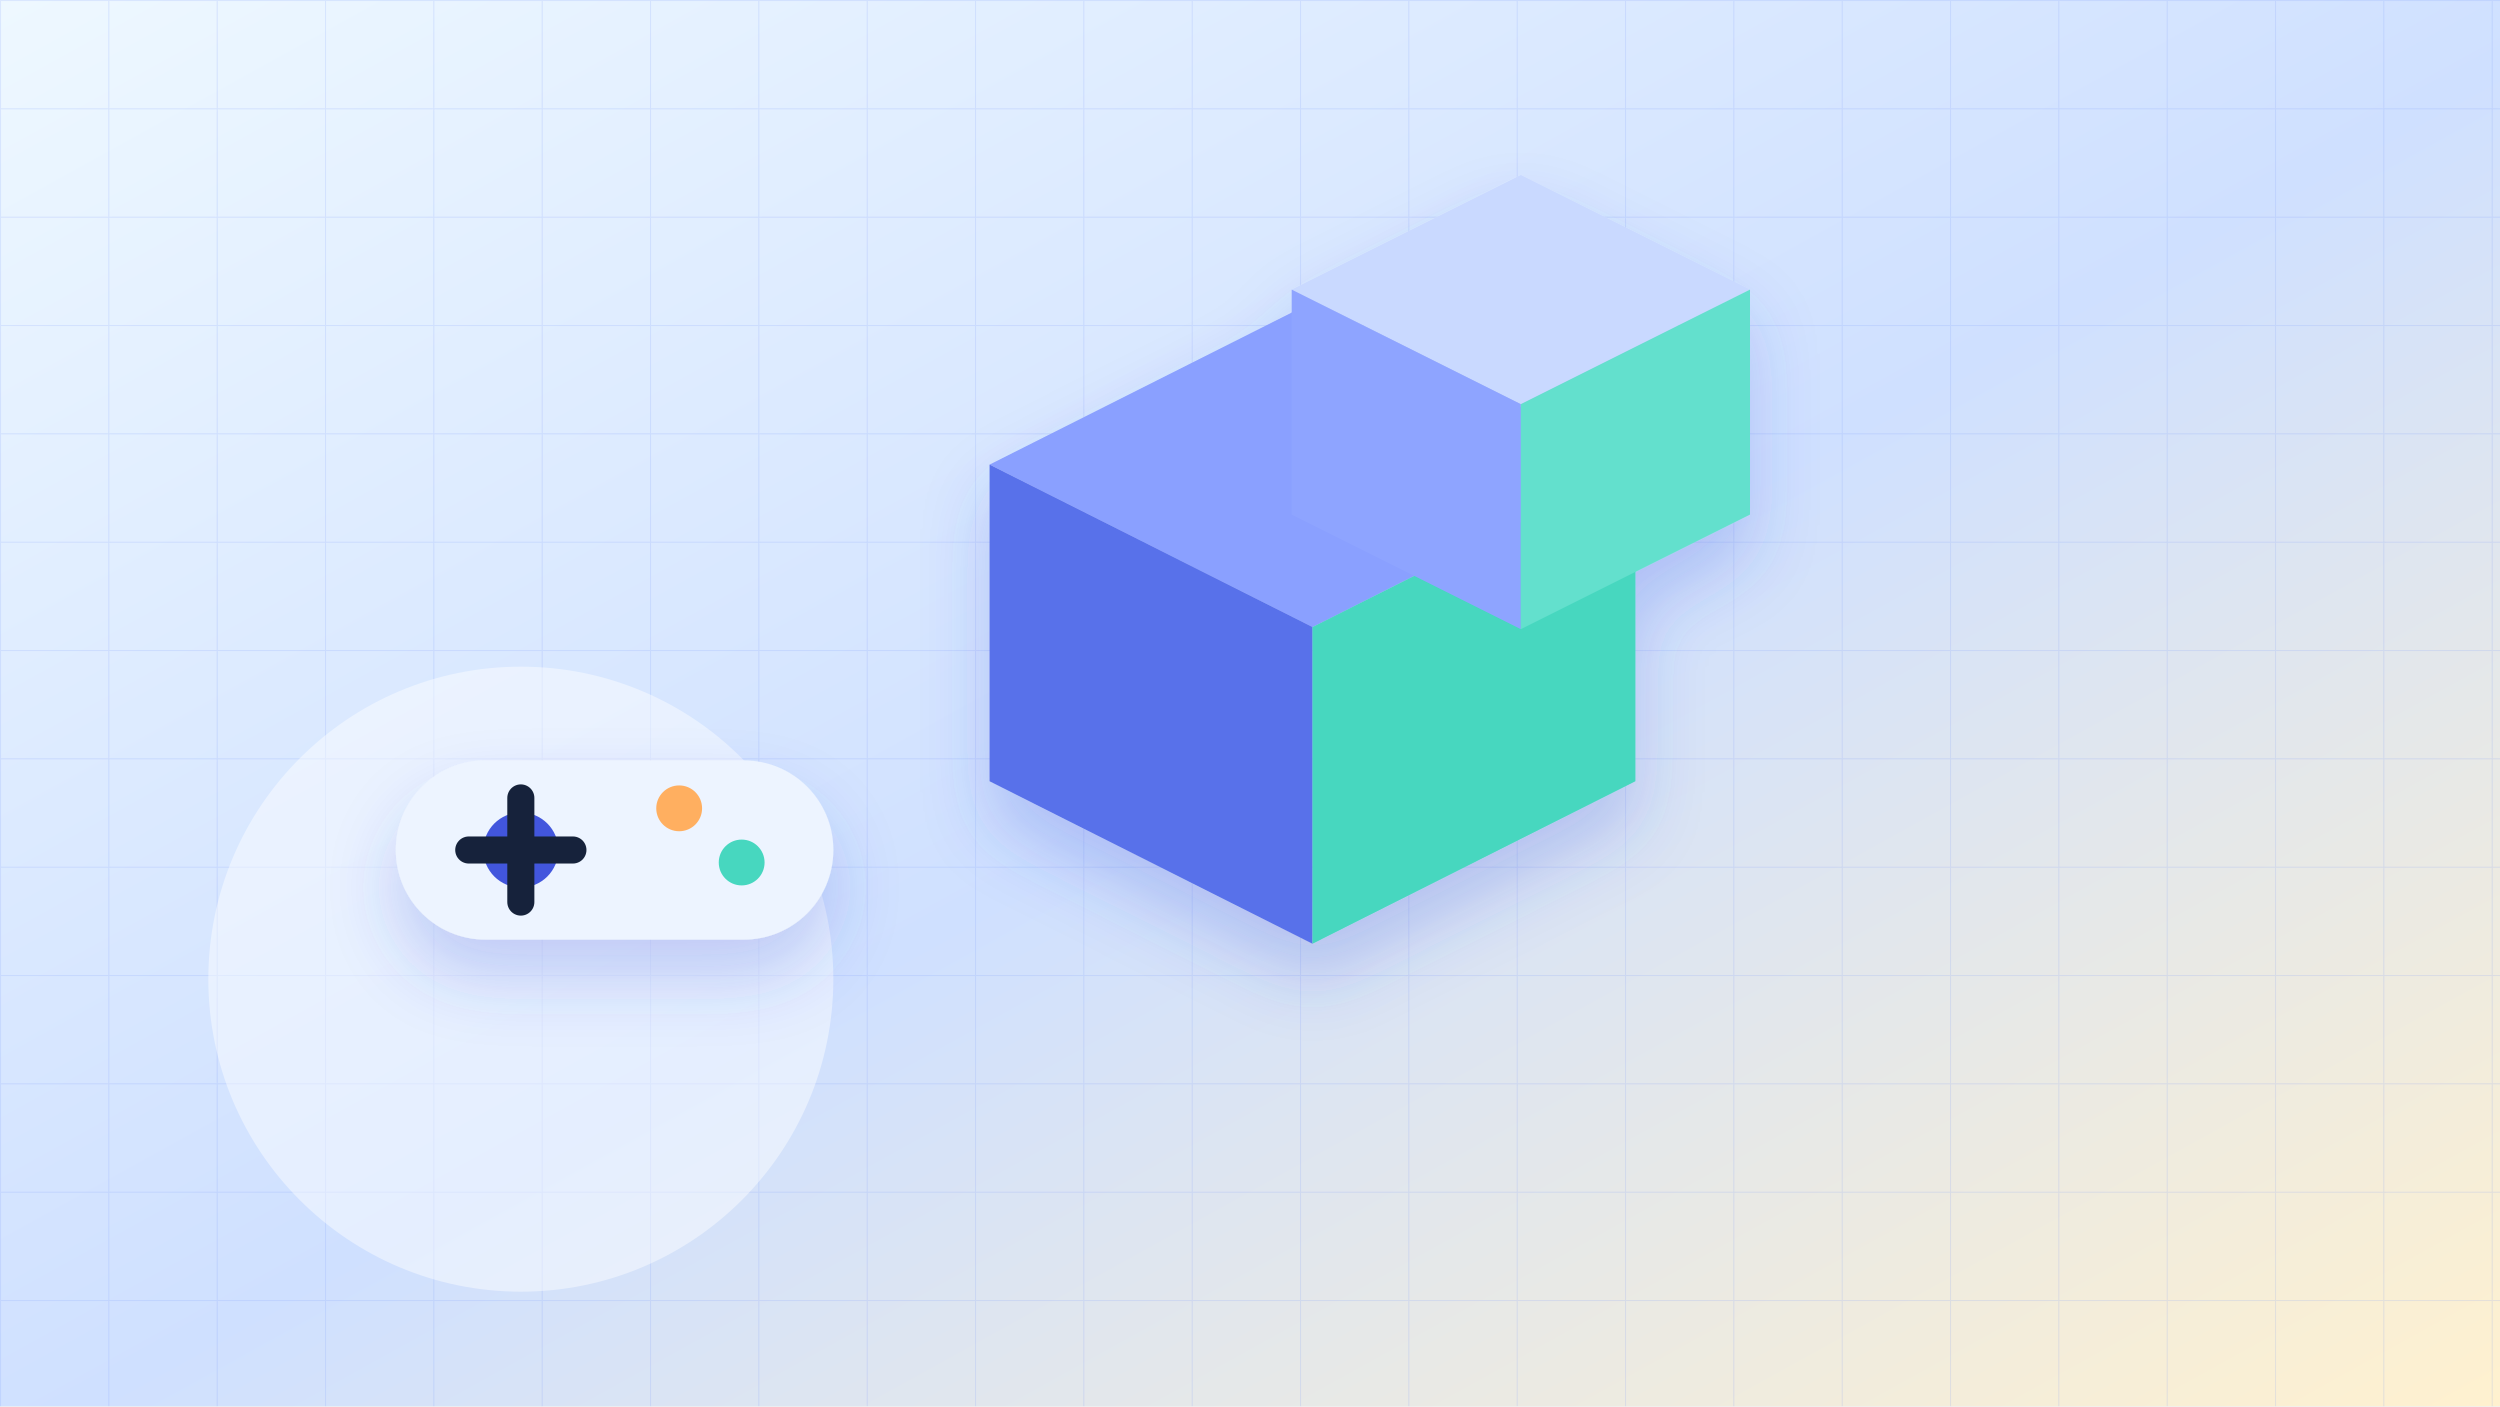
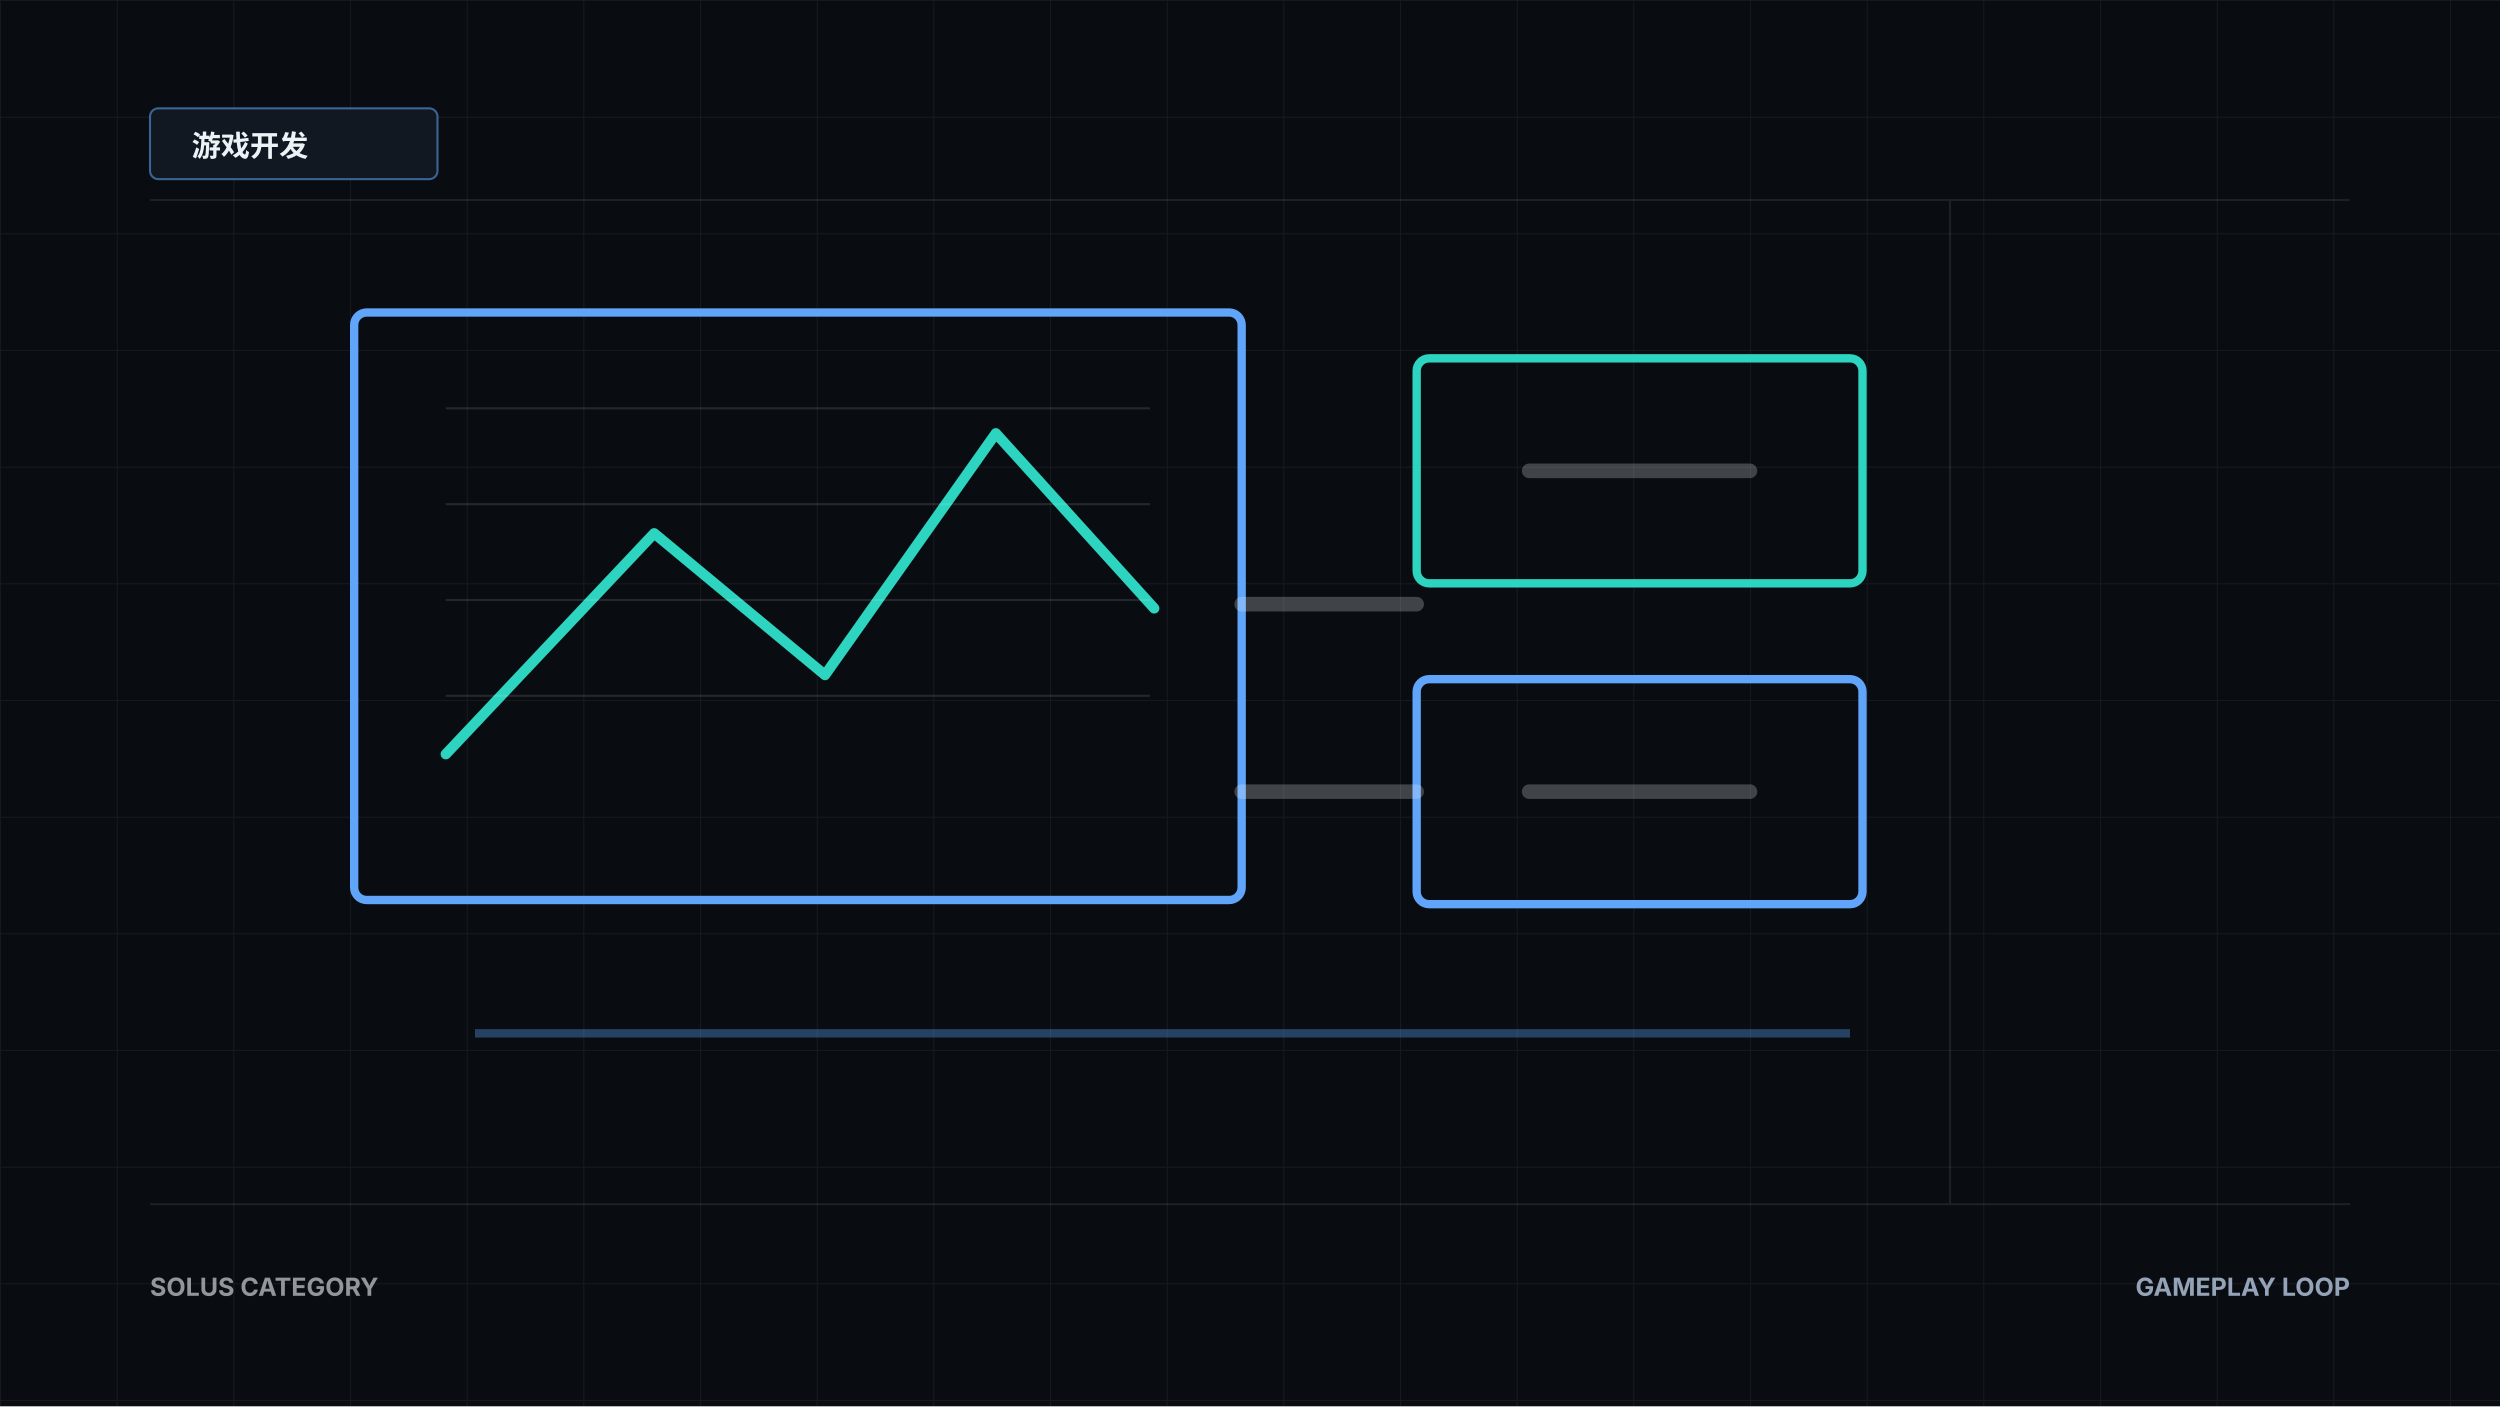
- <svg xmlns="http://www.w3.org/2000/svg" viewBox="0 0 1200 675" role="img" aria-label="Game development cover">
+ <svg xmlns="http://www.w3.org/2000/svg" viewBox="0 0 1200 675" role="img" aria-label="Game development category cover">
  <defs>
-     <linearGradient id="bg" x1="0" y1="0" x2="1" y2="1">
-       <stop offset="0" stop-color="#eef8ff" />
-       <stop offset="0.52" stop-color="#cfe0ff" />
-       <stop offset="1" stop-color="#fff1cf" />
-     </linearGradient>
-     <pattern id="grid" width="52" height="52" patternUnits="userSpaceOnUse">
-       <path d="M52 0H0v52" fill="none" stroke="#6d8df7" stroke-opacity=".16" />
+     <pattern id="grid" width="56" height="56" patternUnits="userSpaceOnUse">
+       <path d="M56 0H0v56" fill="none" stroke="#edf2f7" stroke-opacity=".055" />
    </pattern>
-     <filter id="shadow" x="-40%" y="-40%" width="180%" height="180%">
-       <feDropShadow dx="0" dy="18" stdDeviation="16" flood-color="#3650d8" flood-opacity=".22" />
-     </filter>
  </defs>
-   <rect width="1200" height="675" fill="url(#bg)" />
+   <rect width="1200" height="675" fill="#090d12" />
  <rect width="1200" height="675" fill="url(#grid)" />
-   <circle cx="250" cy="470" r="150" fill="#ffffff" opacity=".45" />
-   <g filter="url(#shadow)">
-     <path d="M630 145l155 78-155 78-155-78z" fill="#8aa0ff" />
-     <path d="M475 223l155 78v152l-155-78z" fill="#5971ea" />
-     <path d="M785 223l-155 78v152l155-78z" fill="#46d7bf" />
-     <path d="M730 84l110 55-110 55-110-55z" fill="#c9d9ff" />
-     <path d="M620 139l110 55v108l-110-55z" fill="#8ea4ff" />
-     <path d="M840 139l-110 55v108l110-55z" fill="#63e0cd" />
-     <rect x="190" y="365" width="210" height="86" rx="43" fill="#edf4ff" />
-     <circle cx="250" cy="408" r="18" fill="#4257dd" />
-     <circle cx="326" cy="388" r="11" fill="#ffaf61" />
-     <circle cx="356" cy="414" r="11" fill="#46d7bf" />
-     <path d="M225 408h50M250 383v50" stroke="#17243a" stroke-width="13" stroke-linecap="round" />
+   <path d="M72 96h1056M72 578h1056M936 96v482" stroke="#edf2f7" stroke-opacity=".09" />
+   <g fill="none" stroke-linejoin="round">
+     <rect x="170" y="150" width="426" height="282" rx="6" stroke="#60a5fa" stroke-width="4" />
+     <path d="M214 362l100-106 82 68 82-116 76 84" stroke="#2dd4bf" stroke-width="5" stroke-linecap="round" />
+     <path d="M214 196h338M214 242h338M214 288h338M214 334h338" stroke="#edf2f7" stroke-opacity=".12" />
+     <rect x="680" y="172" width="214" height="108" rx="6" stroke="#2dd4bf" stroke-width="4" />
+     <rect x="680" y="326" width="214" height="108" rx="6" stroke="#60a5fa" stroke-width="4" />
+     <path d="M734 226h106M734 380h106M596 290h84M596 380h84" stroke="#edf2f7" stroke-opacity=".24" stroke-width="7" stroke-linecap="round" />
+     <path d="M228 496h660" stroke="#60a5fa" stroke-opacity=".35" stroke-width="4" />
+   </g>
+   <g font-family="Inter, Microsoft YaHei, Arial" letter-spacing="0">
+     <rect x="72" y="52" width="138" height="34" rx="4" fill="#111821" stroke="#60a5fa" stroke-opacity=".55" />
+     <text x="92" y="75" fill="#edf2f7" font-size="14" font-weight="700">游戏开发</text>
+     <text x="72" y="622" fill="#edf2f7" font-size="12" font-weight="700" opacity=".6">SOLUS CATEGORY</text>
+     <text x="1128" y="622" text-anchor="end" fill="#94a3b8" font-size="12" font-weight="700">GAMEPLAY LOOP</text>
  </g>
</svg>
